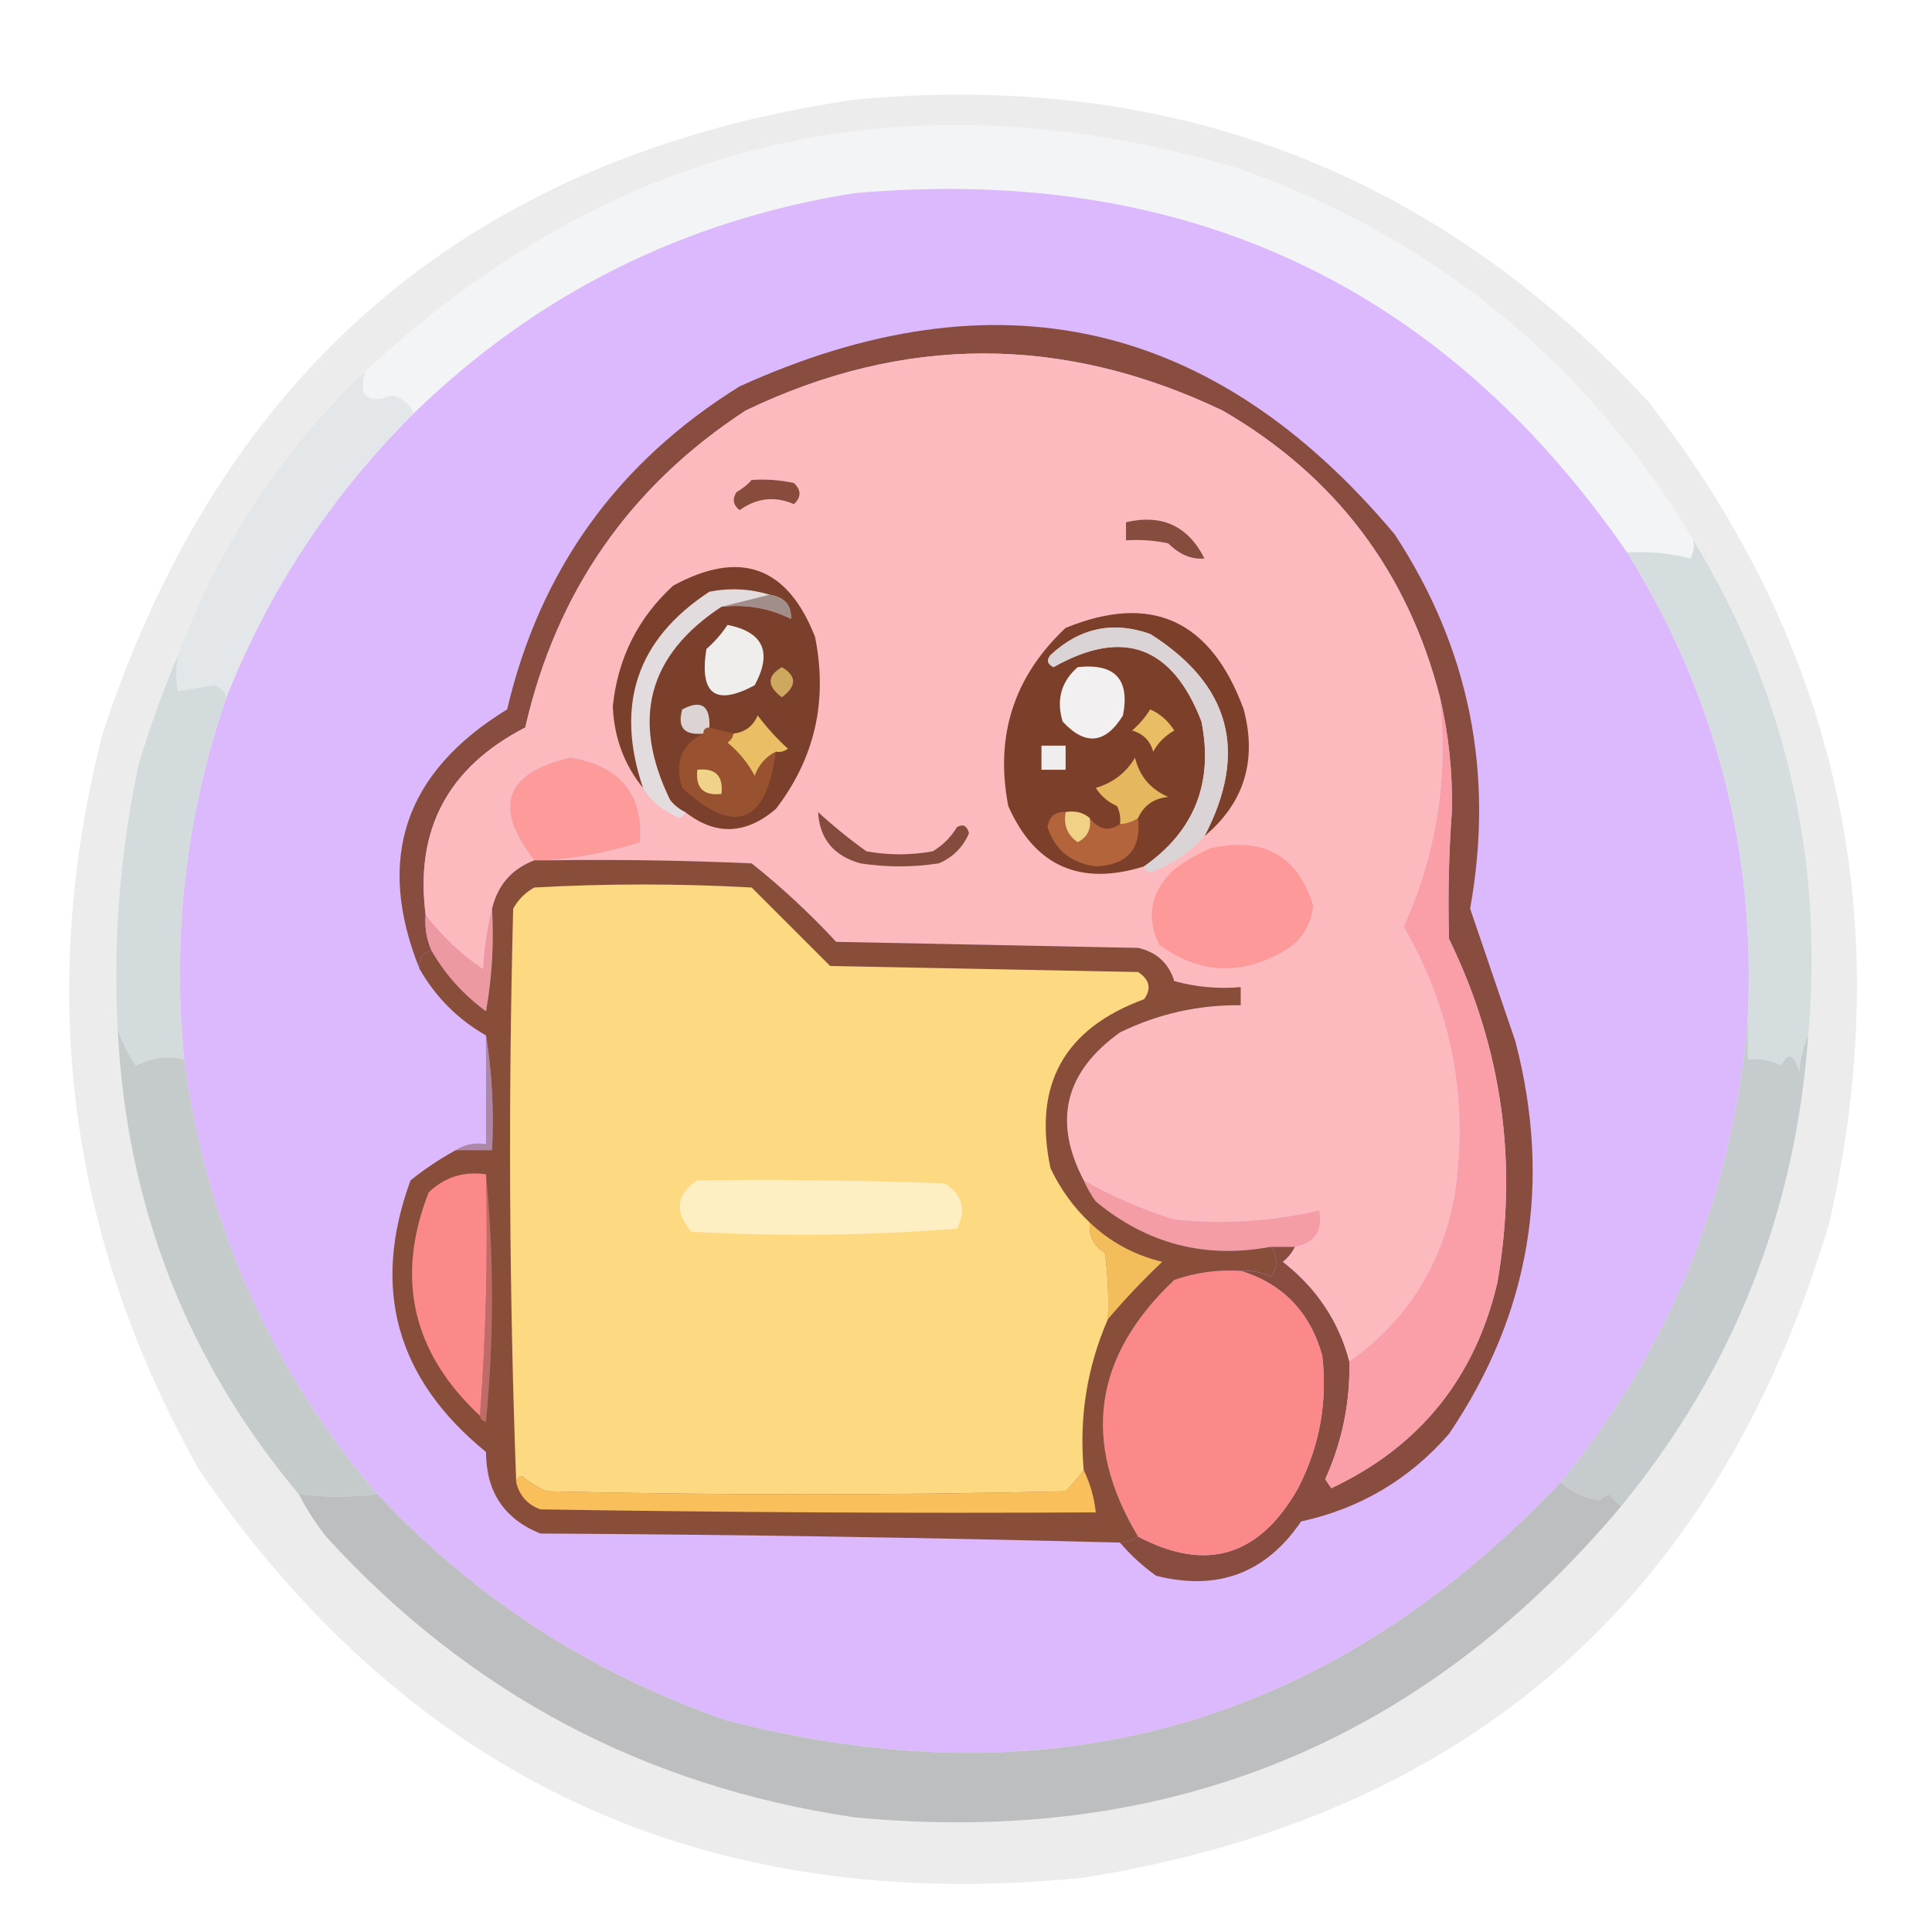
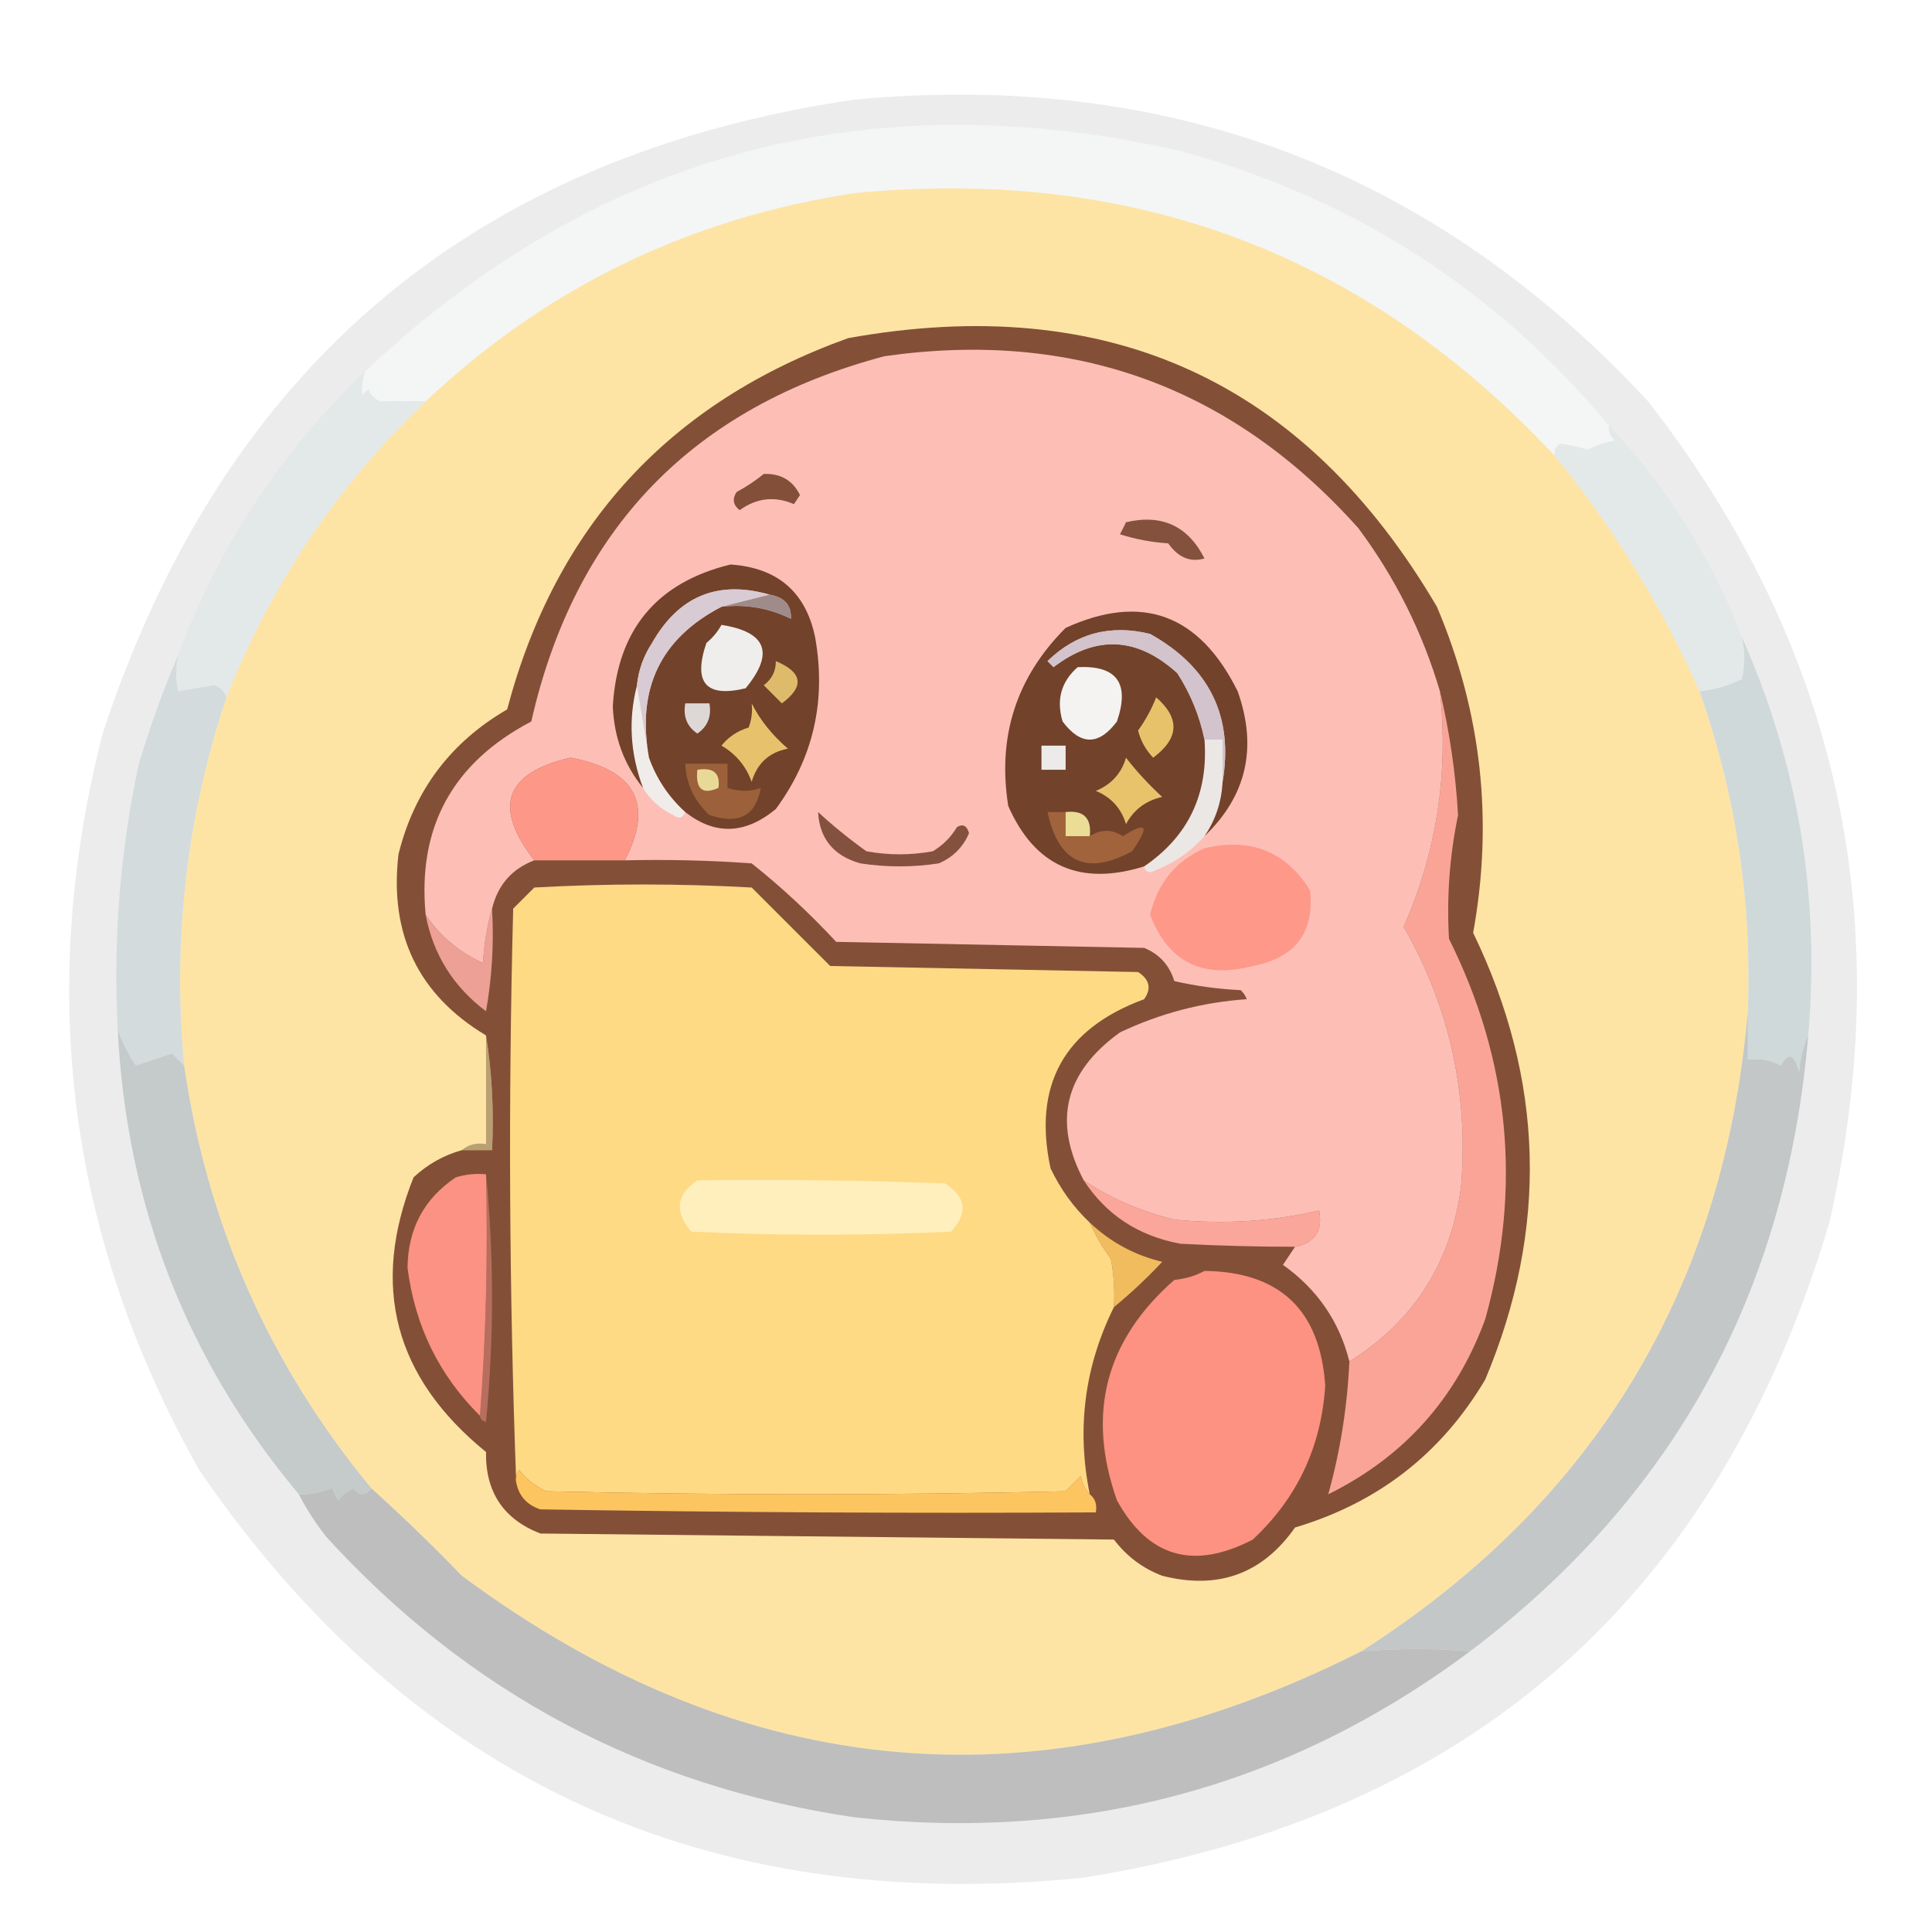
<svg xmlns="http://www.w3.org/2000/svg" version="1.1" width="320px" height="320px" style="shape-rendering:geometricPrecision; text-rendering:geometricPrecision; image-rendering:optimizeQuality; fill-rule:evenodd; clip-rule:evenodd">
  <g>
    <path style="opacity:0.075" fill="#020202" d="M 141.5,16.5 C 193.73,11.625 237.563,28.291 273,66.5C 304.432,106.913 314.432,152.246 303,202.5C 284.569,264.6 243.403,300.767 179.5,311C 117.029,317.32 68.196,294.82 33,243.5C 11.353,205.055 6.02,164.389 17,121.5C 36.943,60.799 78.442,25.799 141.5,16.5 Z" />
  </g>
  <g>
-     <path style="opacity:0.999" fill="#f3f4f5" d="M 280.5,89.5 C 280.649,90.552 280.483,91.552 280,92.5C 276.623,91.633 273.123,91.3 269.5,91.5C 238.743,47.038 196.077,27.205 141.5,32C 113.202,36.518 88.869,48.685 68.5,68.5C 67.895,66.974 66.729,65.974 65,65.5C 60.749,66.978 59.249,65.644 60.5,61.5C 102.172,22.791 150.506,11.624 205.5,28C 237.922,39.602 262.922,60.102 280.5,89.5 Z" />
+     <path style="opacity:0.999" fill="#f4f5f5" d="M 266.5,70.5 C 266.414,71.496 266.748,72.329 267.5,73C 265.899,73.273 264.399,73.773 263,74.5C 261.467,74.056 259.967,73.723 258.5,73.5C 257.702,73.957 257.369,74.624 257.5,75.5C 226.266,42.023 187.6,27.523 141.5,32C 114.096,36.169 90.429,47.669 70.5,66.5C 68.085,66.445 65.585,66.445 63,66.5C 62.055,66.095 61.388,65.428 61,64.5C 60.667,64.833 60.333,65.167 60,65.5C 59.805,64.181 59.972,62.847 60.5,61.5C 98.74,25.435 143.74,13.269 195.5,25C 224.08,32.792 247.747,47.959 266.5,70.5 Z" />
  </g>
  <g>
-     <path style="opacity:1" fill="#dcb8fd" d="M 269.5,91.5 C 284.133,115.03 290.8,140.697 289.5,168.5C 287.209,197.365 276.876,223.032 258.5,245.5C 220.446,285.686 174.446,298.853 120.5,285C 98.003,277.26 78.67,264.76 62.5,247.5C 44.796,226.748 34.13,202.748 30.5,175.5C 28.477,154.978 30.81,134.978 37.5,115.5C 44.579,97.672 54.912,82.005 68.5,68.5C 88.869,48.685 113.202,36.518 141.5,32C 196.077,27.205 238.743,47.038 269.5,91.5 Z" />
+     <path style="opacity:1" fill="#fee4a4" d="M 257.5,75.5 C 267.283,87.398 275.283,100.398 281.5,114.5C 287.524,131.648 290.191,149.315 289.5,167.5C 285.54,213.436 264.206,248.769 225.5,273.5C 173.097,299.96 123.43,295.794 76.5,261C 71.631,255.963 66.631,251.13 61.5,246.5C 44.649,226.125 34.316,202.792 30.5,176.5C 28.551,155.655 30.884,135.322 37.5,115.5C 44.881,96.775 55.881,80.442 70.5,66.5C 90.429,47.669 114.096,36.169 141.5,32C 187.6,27.523 226.266,42.023 257.5,75.5 Z" />
  </g>
  <g>
-     <path style="opacity:1" fill="#884d3f" d="M 185.5,255.5 C 186.609,255.443 187.609,255.11 188.5,254.5C 199.771,260.469 208.604,257.802 215,246.5C 218.571,239.554 219.904,232.221 219,224.5C 216.957,217.292 212.457,212.626 205.5,210.5C 207.262,210.357 208.929,210.691 210.5,211.5C 211.666,209.833 211.666,208.166 210.5,206.5C 211.833,206.5 213.167,206.5 214.5,206.5C 214.047,207.458 213.381,208.292 212.5,209C 218.076,213.344 221.743,218.844 223.5,225.5C 223.639,232.307 222.305,238.807 219.5,245C 219.833,245.5 220.167,246 220.5,246.5C 235.116,239.615 244.283,228.282 248,212.5C 251.471,192.595 248.804,173.595 240,155.5C 239.801,148.34 239.968,141.173 240.5,134C 240.577,127.608 239.911,121.441 238.5,115.5C 233.152,94.648 221.152,78.815 202.5,68C 176.064,55.398 149.73,55.398 123.5,68C 104.296,80.548 92.13,98.048 87,120.5C 74.2,127.091 68.7,137.425 70.5,151.5C 70.325,153.621 70.659,155.621 71.5,157.5C 69.952,157.821 69.285,158.821 69.5,160.5C 62.159,142.237 66.992,127.903 84,117.5C 89.424,94.398 102.257,76.565 122.5,64C 164.945,44.71 201.111,52.877 231,88.5C 243.372,107.348 247.538,128.015 243.5,150.5C 245.994,157.794 248.494,165.128 251,172.5C 257.103,195.965 253.437,217.631 240,237.5C 233.442,245.03 225.275,249.863 215.5,252C 209.691,260.562 201.691,263.562 191.5,261C 189.237,259.383 187.237,257.55 185.5,255.5 Z" />
+     <path style="opacity:0.999" fill="#e3e8e8" d="M 60.5,61.5 C 59.972,62.847 59.805,64.181 60,65.5C 60.333,65.167 60.667,64.833 61,64.5C 61.388,65.428 62.055,66.095 63,66.5C 65.585,66.445 68.085,66.445 70.5,66.5C 55.881,80.442 44.881,96.775 37.5,115.5C 37.189,114.522 36.522,113.855 35.5,113.5C 33.5,113.833 31.5,114.167 29.5,114.5C 29.08,112.674 29.08,110.674 29.5,108.5C 36.244,90.431 46.578,74.764 60.5,61.5 Z" />
  </g>
  <g>
-     <path style="opacity:0.999" fill="#e3e7e9" d="M 60.5,61.5 C 59.249,65.644 60.749,66.978 65,65.5C 66.729,65.974 67.895,66.974 68.5,68.5C 54.912,82.005 44.579,97.672 37.5,115.5C 37.189,114.522 36.522,113.855 35.5,113.5C 33.5,113.833 31.5,114.167 29.5,114.5C 29.08,112.674 29.08,110.674 29.5,108.5C 36.244,90.431 46.578,74.764 60.5,61.5 Z" />
+     <path style="opacity:0.999" fill="#e3e8e8" d="M 266.5,70.5 C 276.083,80.646 283.416,92.313 288.5,105.5C 289.057,107.949 289.057,110.282 288.5,112.5C 286.271,113.577 283.937,114.244 281.5,114.5C 275.283,100.398 267.283,87.398 257.5,75.5C 257.369,74.624 257.702,73.957 258.5,73.5C 259.967,73.723 261.467,74.056 263,74.5C 264.399,73.773 265.899,73.273 267.5,73C 266.748,72.329 266.414,71.496 266.5,70.5 Z" />
  </g>
  <g>
-     <path style="opacity:1" fill="#d5ddde" d="M 280.5,89.5 C 295.736,114.665 302.069,141.998 299.5,171.5C 298.691,173.292 298.191,175.292 298,177.5C 297.16,174.536 296.16,174.203 295,176.5C 293.301,175.594 291.467,175.261 289.5,175.5C 289.5,173.167 289.5,170.833 289.5,168.5C 290.8,140.697 284.133,115.03 269.5,91.5C 273.123,91.3 276.623,91.633 280,92.5C 280.483,91.552 280.649,90.552 280.5,89.5 Z" />
+     <path style="opacity:1" fill="#d3dbdc" d="M 29.5,108.5 C 29.08,110.674 29.08,112.674 29.5,114.5C 31.5,114.167 33.5,113.833 35.5,113.5C 36.522,113.855 37.189,114.522 37.5,115.5C 30.884,135.322 28.551,155.655 30.5,176.5C 29.849,175.909 29.182,175.243 28.5,174.5C 26.5,175.167 24.5,175.833 22.5,176.5C 21.199,174.556 20.199,172.556 19.5,170.5C 18.72,155.659 19.886,140.992 23,126.5C 24.877,120.279 27.044,114.279 29.5,108.5 Z" />
  </g>
  <g>
-     <path style="opacity:1" fill="#fa9fa7" d="M 238.5,115.5 C 239.911,121.441 240.577,127.608 240.5,134C 239.968,141.173 239.801,148.34 240,155.5C 248.804,173.595 251.471,192.595 248,212.5C 244.283,228.282 235.116,239.615 220.5,246.5C 220.167,246 219.833,245.5 219.5,245C 222.305,238.807 223.639,232.307 223.5,225.5C 233.143,218.662 238.976,209.329 241,197.5C 243.239,181.801 240.406,167.134 232.5,153.5C 237.937,141.417 239.937,128.75 238.5,115.5 Z" />
+     <path style="opacity:1" fill="#d0d9d9" d="M 288.5,105.5 C 297.824,126.465 301.49,148.465 299.5,171.5C 298.691,173.292 298.191,175.292 298,177.5C 297.16,174.536 296.16,174.203 295,176.5C 293.301,175.594 291.467,175.261 289.5,175.5C 289.5,172.833 289.5,170.167 289.5,167.5C 290.191,149.315 287.524,131.648 281.5,114.5C 283.937,114.244 286.271,113.577 288.5,112.5C 289.057,110.282 289.057,107.949 288.5,105.5 Z" />
  </g>
  <g>
-     <path style="opacity:1" fill="#d3dbdc" d="M 29.5,108.5 C 29.08,110.674 29.08,112.674 29.5,114.5C 31.5,114.167 33.5,113.833 35.5,113.5C 36.522,113.855 37.189,114.522 37.5,115.5C 30.81,134.978 28.477,154.978 30.5,175.5C 27.861,174.808 25.194,175.141 22.5,176.5C 21.199,174.556 20.199,172.556 19.5,170.5C 18.72,155.659 19.886,140.992 23,126.5C 24.877,120.279 27.044,114.279 29.5,108.5 Z" />
+     <path style="opacity:1" fill="#b9a072" d="M 80.5,171.5 C 81.49,177.645 81.823,183.978 81.5,190.5C 79.833,190.5 78.167,190.5 76.5,190.5C 77.568,189.566 78.901,189.232 80.5,189.5C 80.5,183.5 80.5,177.5 80.5,171.5 Z" />
  </g>
  <g>
-     <path style="opacity:1" fill="#ec99a2" d="M 81.5,150.5 C 81.829,156.206 81.495,161.872 80.5,167.5C 76.766,164.769 73.766,161.436 71.5,157.5C 70.659,155.621 70.325,153.621 70.5,151.5C 73.14,154.971 76.306,157.971 80,160.5C 80.179,156.975 80.679,153.641 81.5,150.5 Z" />
+     <path style="opacity:1" fill="#835037" d="M 76.5,190.5 C 78.167,190.5 79.833,190.5 81.5,190.5C 81.823,183.978 81.49,177.645 80.5,171.5C 69.294,164.775 64.461,154.775 66,141.5C 68.605,130.958 74.605,122.958 84,117.5C 92.024,87.14 110.857,66.64 140.5,56C 183.522,48.267 216.022,63.1 238,100.5C 245.379,117.906 247.379,135.906 244,154.5C 255.813,178.919 256.479,203.586 246,228.5C 238.742,240.749 228.242,248.916 214.5,253C 209.104,260.688 201.77,263.354 192.5,261C 189.268,259.77 186.601,257.77 184.5,255C 152.833,254.667 121.167,254.333 89.5,254C 83.393,251.63 80.393,247.13 80.5,240.5C 65.324,228.157 61.324,212.991 68.5,195C 70.817,192.843 73.484,191.343 76.5,190.5 Z" />
  </g>
  <g>
-     <path style="opacity:1" fill="#ac88a6" d="M 80.5,171.5 C 81.49,177.645 81.823,183.978 81.5,190.5C 79.5,190.5 77.5,190.5 75.5,190.5C 76.919,189.549 78.585,189.216 80.5,189.5C 80.5,183.5 80.5,177.5 80.5,171.5 Z" />
+     <path style="opacity:1" fill="#f0bc5e" d="M 180.5,202.5 C 183.898,205.721 187.898,207.887 192.5,209C 189.938,211.733 187.271,214.233 184.5,216.5C 184.664,213.813 184.497,211.146 184,208.5C 182.579,206.595 181.412,204.595 180.5,202.5 Z" />
  </g>
  <g>
-     <path style="opacity:1" fill="#fcbabf" d="M 238.5,115.5 C 239.937,128.75 237.937,141.417 232.5,153.5C 240.406,167.134 243.239,181.801 241,197.5C 238.976,209.329 233.143,218.662 223.5,225.5C 221.743,218.844 218.076,213.344 212.5,209C 213.381,208.292 214.047,207.458 214.5,206.5C 217.776,205.878 219.109,203.878 218.5,200.5C 210.607,202.327 202.607,202.827 194.5,202C 189.215,200.354 184.215,198.187 179.5,195.5C 174.366,185.711 176.366,177.544 185.5,171C 191.818,167.92 198.485,166.42 205.5,166.5C 205.5,165.5 205.5,164.5 205.5,163.5C 201.774,163.823 198.107,163.489 194.5,162.5C 193.573,159.53 191.573,157.697 188.5,157C 171.833,156.667 155.167,156.333 138.5,156C 134.108,151.271 129.441,146.938 124.5,143C 113.172,142.5 101.838,142.333 90.5,142.5C 95.779,142.107 100.946,141.107 106,139.5C 106.549,131.526 102.716,126.859 94.5,125.5C 83.618,127.979 81.618,133.645 88.5,142.5C 84.786,143.91 82.453,146.577 81.5,150.5C 80.679,153.641 80.179,156.975 80,160.5C 76.306,157.971 73.14,154.971 70.5,151.5C 68.7,137.425 74.2,127.091 87,120.5C 92.13,98.048 104.296,80.548 123.5,68C 149.73,55.398 176.064,55.398 202.5,68C 221.152,78.815 233.152,94.648 238.5,115.5 Z" />
+     <path style="opacity:1" fill="#b86e5f" d="M 80.5,194.5 C 81.826,208.006 81.826,221.672 80.5,235.5C 79.893,235.376 79.56,235.043 79.5,234.5C 80.496,221.344 80.829,208.01 80.5,194.5 Z" />
  </g>
  <g>
-     <path style="opacity:1" fill="#854c3d" d="M 135.5,134.5 C 137.934,136.749 140.601,138.916 143.5,141C 147.167,141.667 150.833,141.667 154.5,141C 156.167,140 157.5,138.667 158.5,137C 159.483,136.409 160.15,136.743 160.5,138C 159.513,140.321 157.846,141.987 155.5,143C 151.167,143.667 146.833,143.667 142.5,143C 138.078,141.756 135.744,138.923 135.5,134.5 Z" />
+     <path style="opacity:1" fill="#fba69a" d="M 179.5,195.5 C 184.036,198.52 189.036,200.686 194.5,202C 202.607,202.827 210.607,202.327 218.5,200.5C 219.109,203.878 217.776,205.878 214.5,206.5C 208.383,206.509 202.05,206.342 195.5,206C 188.55,204.709 183.217,201.209 179.5,195.5 Z" />
  </g>
  <g>
-     <path style="opacity:1" fill="#fd9a99" d="M 200.5,140.5 C 209.269,138.543 214.935,141.709 217.5,150C 217.205,152.923 215.871,155.257 213.5,157C 206.094,161.67 198.927,161.504 192,156.5C 189.745,151.774 190.578,147.607 194.5,144C 196.432,142.541 198.432,141.375 200.5,140.5 Z" />
+     <path style="opacity:1" fill="#fb9283" d="M 80.5,194.5 C 80.829,208.01 80.496,221.344 79.5,234.5C 72.729,227.791 68.729,219.624 67.5,210C 67.565,203.532 70.232,198.532 75.5,195C 77.134,194.506 78.801,194.34 80.5,194.5 Z" />
  </g>
  <g>
-     <path style="opacity:1" fill="#e2dcde" d="M 127.5,98.5 C 124.833,99.167 122.167,99.833 119.5,100.5C 107.328,108.513 104.495,119.18 111,132.5C 111.708,133.381 112.542,134.047 113.5,134.5C 113.103,135.525 112.437,135.692 111.5,135C 109.341,133.941 107.674,132.441 106.5,130.5C 101.83,116.705 105.497,105.871 117.5,98C 120.888,97.341 124.221,97.508 127.5,98.5 Z" />
+     <path style="opacity:1" fill="#eda095" d="M 81.5,150.5 C 81.829,156.206 81.495,161.872 80.5,167.5C 75.078,163.424 71.745,158.09 70.5,151.5C 72.864,155.024 76.031,157.69 80,159.5C 80.18,156.305 80.68,153.305 81.5,150.5 Z" />
  </g>
  <g>
-     <path style="opacity:1" fill="#fd9b9a" d="M 90.5,142.5 C 89.833,142.5 89.167,142.5 88.5,142.5C 81.618,133.645 83.618,127.979 94.5,125.5C 102.716,126.859 106.549,131.526 106,139.5C 100.946,141.107 95.779,142.107 90.5,142.5 Z" />
+     <path style="opacity:1" fill="#feda85" d="M 180.5,202.5 C 181.412,204.595 182.579,206.595 184,208.5C 184.497,211.146 184.664,213.813 184.5,216.5C 179.629,226.324 178.295,236.657 180.5,247.5C 179.732,246.737 179.232,245.737 179,244.5C 178.167,245.333 177.333,246.167 176.5,247C 147.833,247.667 119.167,247.667 90.5,247C 88.714,246.215 87.214,245.049 86,243.5C 85.536,244.094 85.369,244.761 85.5,245.5C 84.336,214.003 84.169,182.336 85,150.5C 86.167,149.333 87.333,148.167 88.5,147C 100.5,146.333 112.5,146.333 124.5,147C 128.833,151.333 133.167,155.667 137.5,160C 154.5,160.333 171.5,160.667 188.5,161C 190.421,162.241 190.754,163.741 189.5,165.5C 176.222,170.392 171.055,179.725 174,193.5C 175.643,196.961 177.81,199.961 180.5,202.5 Z" />
  </g>
  <g>
-     <path style="opacity:1" fill="#7c402a" d="M 199.5,138.5 C 206.797,124.559 203.797,113.392 190.5,105C 184.345,102.824 178.845,103.991 174,108.5C 173.312,109.332 173.479,109.998 174.5,110.5C 186.012,103.995 194.178,106.995 199,119.5C 201.015,129.633 197.848,137.633 189.5,143.5C 178.894,146.809 171.394,143.475 167,133.5C 164.759,121.89 167.926,112.056 176.5,104C 190.732,98.191 200.565,102.691 206,117.5C 208.232,126.001 206.066,133.001 199.5,138.5 Z" />
+     <path style="opacity:1" fill="#ffefbd" d="M 115.5,195.5 C 129.171,195.333 142.837,195.5 156.5,196C 160.041,198.282 160.374,200.949 157.5,204C 143.167,204.667 128.833,204.667 114.5,204C 111.665,200.695 111.999,197.862 115.5,195.5 Z" />
  </g>
  <g>
-     <path style="opacity:1" fill="#b3643b" d="M 176.5,134.5 C 176.116,136.665 176.783,138.332 178.5,139.5C 180.111,138.68 180.778,137.346 180.5,135.5C 181.976,137.432 183.643,137.765 185.5,136.5C 186.609,136.443 187.609,136.11 188.5,135.5C 189.058,140.613 186.725,143.279 181.5,143.5C 177.411,142.97 174.744,140.804 173.5,137C 173.748,135.251 174.748,134.418 176.5,134.5 Z" />
+     <path style="opacity:1" fill="#faa498" d="M 238.5,114.5 C 240.087,121.108 241.087,127.942 241.5,135C 240.096,141.775 239.596,148.609 240,155.5C 250.068,175.702 252.068,196.702 246,218.5C 241.179,231.652 232.513,241.319 220,247.5C 221.986,240.387 223.152,233.054 223.5,225.5C 234.176,218.837 240.343,209.17 242,196.5C 243.258,181.126 240.091,166.792 232.5,153.5C 237.963,141.079 239.963,128.079 238.5,114.5 Z" />
  </g>
  <g>
-     <path style="opacity:1" fill="#f0d185" d="M 176.5,134.5 C 178.099,134.232 179.432,134.566 180.5,135.5C 180.778,137.346 180.111,138.68 178.5,139.5C 176.783,138.332 176.116,136.665 176.5,134.5 Z" />
+     <path style="opacity:1" fill="#fdbeb6" d="M 238.5,114.5 C 239.963,128.079 237.963,141.079 232.5,153.5C 240.091,166.792 243.258,181.126 242,196.5C 240.343,209.17 234.176,218.837 223.5,225.5C 221.843,218.874 218.177,213.541 212.5,209.5C 213.193,208.482 213.859,207.482 214.5,206.5C 217.776,205.878 219.109,203.878 218.5,200.5C 210.607,202.327 202.607,202.827 194.5,202C 189.036,200.686 184.036,198.52 179.5,195.5C 174.351,185.749 176.351,177.582 185.5,171C 192.154,167.838 199.154,166.004 206.5,165.5C 206.291,164.914 205.957,164.414 205.5,164C 201.789,163.825 198.122,163.325 194.5,162.5C 193.699,159.867 192.033,158.033 189.5,157C 172.5,156.667 155.5,156.333 138.5,156C 134.082,151.243 129.415,146.91 124.5,143C 117.508,142.5 110.508,142.334 103.5,142.5C 108.294,133.196 105.294,127.529 94.5,125.5C 83.618,127.979 81.618,133.645 88.5,142.5C 84.786,143.91 82.453,146.577 81.5,150.5C 80.68,153.305 80.18,156.305 80,159.5C 76.031,157.69 72.864,155.024 70.5,151.5C 69.131,137.004 74.964,126.338 88,119.5C 95.244,87.588 114.744,67.421 146.5,59C 177.883,54.541 204.049,64.041 225,87.5C 231.098,95.696 235.598,104.696 238.5,114.5 Z" />
  </g>
  <g>
-     <path style="opacity:1" fill="#e5b860" d="M 188.5,135.5 C 187.609,136.11 186.609,136.443 185.5,136.5C 185.649,135.448 185.483,134.448 185,133.5C 183.513,132.845 182.347,131.845 181.5,130.5C 184.337,129.669 186.504,128.002 188,125.5C 188.739,128.573 190.572,130.74 193.5,132C 191.119,132.223 189.453,133.39 188.5,135.5 Z" />
+     <path style="opacity:1" fill="#84513e" d="M 135.5,134.5 C 137.934,136.749 140.601,138.916 143.5,141C 147.167,141.667 150.833,141.667 154.5,141C 156.167,140 157.5,138.667 158.5,137C 159.483,136.409 160.15,136.743 160.5,138C 159.513,140.321 157.846,141.987 155.5,143C 151.167,143.667 146.833,143.667 142.5,143C 138.078,141.756 135.744,138.923 135.5,134.5 Z" />
  </g>
  <g>
-     <path style="opacity:1" fill="#efeded" d="M 172.5,123.5 C 173.833,123.5 175.167,123.5 176.5,123.5C 176.5,124.833 176.5,126.167 176.5,127.5C 175.167,127.5 173.833,127.5 172.5,127.5C 172.5,126.167 172.5,124.833 172.5,123.5 Z" />
+     <path style="opacity:1" fill="#fe9889" d="M 199.5,140.5 C 207.157,138.691 212.99,141.024 217,147.5C 217.703,154.478 214.536,158.645 207.5,160C 199.148,162.178 193.481,159.345 190.5,151.5C 191.723,146.286 194.723,142.619 199.5,140.5 Z" />
  </g>
  <g>
-     <path style="opacity:1" fill="#e8bd64" d="M 190.5,117.5 C 192.134,118.207 193.468,119.373 194.5,121C 193,121.833 191.833,123 191,124.5C 190.5,122.667 189.333,121.5 187.5,121C 188.71,119.961 189.71,118.794 190.5,117.5 Z" />
+     <path style="opacity:1" fill="#fd9889" d="M 103.5,142.5 C 98.5,142.5 93.5,142.5 88.5,142.5C 81.618,133.645 83.618,127.979 94.5,125.5C 105.294,127.529 108.294,133.196 103.5,142.5 Z" />
  </g>
  <g>
-     <path style="opacity:1" fill="#7a402b" d="M 113.5,134.5 C 112.542,134.047 111.708,133.381 111,132.5C 104.495,119.18 107.328,108.513 119.5,100.5C 123.584,100.043 127.417,100.71 131,102.5C 131.124,100.259 129.958,98.926 127.5,98.5C 124.221,97.508 120.888,97.341 117.5,98C 105.497,105.871 101.83,116.705 106.5,130.5C 103.383,126.66 101.716,122.16 101.5,117C 102.317,109.038 105.65,102.371 111.5,97C 122.603,90.973 130.436,93.806 135,105.5C 137.131,116.079 134.965,125.579 128.5,134C 123.488,138.255 118.488,138.421 113.5,134.5 Z" />
+     <path style="opacity:1" fill="#ebe7e5" d="M 199.5,122.5 C 200.5,122.5 201.5,122.5 202.5,122.5C 202.5,124.833 202.5,127.167 202.5,129.5C 202.336,132.817 201.336,135.817 199.5,138.5C 197.045,141.234 194.045,143.234 190.5,144.5C 189.893,144.376 189.56,144.043 189.5,143.5C 196.821,138.521 200.154,131.521 199.5,122.5 Z" />
  </g>
  <g>
-     <path style="opacity:1" fill="#995230" d="M 117.5,120.5 C 118.833,120.833 120.167,121.167 121.5,121.5C 121.389,122.117 121.056,122.617 120.5,123C 122.378,124.543 123.878,126.376 125,128.5C 125.66,126.676 126.827,125.343 128.5,124.5C 126.907,136.496 121.74,138.496 113,130.5C 111.666,126.334 112.833,123.334 116.5,121.5C 116.5,120.833 116.833,120.5 117.5,120.5 Z" />
+     <path style="opacity:1" fill="#f0ecea" d="M 105.5,113.5 C 106.167,117.5 106.833,121.5 107.5,125.5C 108.744,128.982 110.744,131.982 113.5,134.5C 113.103,135.525 112.437,135.692 111.5,135C 109.341,133.941 107.674,132.441 106.5,130.5C 104.37,124.831 104.036,119.164 105.5,113.5 Z" />
  </g>
  <g>
-     <path style="opacity:1" fill="#f0d389" d="M 115.5,127.5 C 118.5,127.167 119.833,128.5 119.5,131.5C 116.5,131.833 115.167,130.5 115.5,127.5 Z" />
+     <path style="opacity:1" fill="#72422b" d="M 199.5,138.5 C 201.336,135.817 202.336,132.817 202.5,129.5C 204.335,118.666 200.335,110.499 190.5,105C 183.914,103.379 178.248,104.879 173.5,109.5C 173.833,109.833 174.167,110.167 174.5,110.5C 181.533,105.138 188.367,105.471 195,111.5C 197.185,114.887 198.685,118.554 199.5,122.5C 200.154,131.521 196.821,138.521 189.5,143.5C 178.894,146.809 171.394,143.475 167,133.5C 165.163,122.013 168.329,112.179 176.5,104C 189.161,98.226 198.661,101.726 205,114.5C 208.305,123.831 206.472,131.831 199.5,138.5 Z" />
  </g>
  <g>
-     <path style="opacity:1" fill="#eabe64" d="M 128.5,124.5 C 126.827,125.343 125.66,126.676 125,128.5C 123.878,126.376 122.378,124.543 120.5,123C 121.056,122.617 121.389,122.117 121.5,121.5C 123.384,121.288 124.717,120.288 125.5,118.5C 126.982,120.483 128.649,122.316 130.5,124C 129.906,124.464 129.239,124.631 128.5,124.5 Z" />
+     <path style="opacity:1" fill="#a0633c" d="M 176.5,134.5 C 176.5,135.833 176.5,137.167 176.5,138.5C 177.833,138.5 179.167,138.5 180.5,138.5C 182.341,137.327 184.174,137.327 186,138.5C 189.989,135.945 190.489,136.778 187.5,141C 179.989,145.079 175.322,142.912 173.5,134.5C 174.5,134.5 175.5,134.5 176.5,134.5 Z" />
  </g>
  <g>
-     <path style="opacity:1" fill="#dbd4d3" d="M 117.5,120.5 C 116.833,120.5 116.5,120.833 116.5,121.5C 113.32,121.824 112.153,120.49 113,117.5C 116.15,115.839 117.65,116.839 117.5,120.5 Z" />
+     <path style="opacity:1" fill="#ebdc96" d="M 176.5,134.5 C 179.5,134.167 180.833,135.5 180.5,138.5C 179.167,138.5 177.833,138.5 176.5,138.5C 176.5,137.167 176.5,135.833 176.5,134.5 Z" />
  </g>
  <g>
-     <path style="opacity:1" fill="#cda85e" d="M 129.5,110.5 C 131.984,111.964 131.984,113.631 129.5,115.5C 127.016,113.631 127.016,111.964 129.5,110.5 Z" />
+     <path style="opacity:1" fill="#e9c26c" d="M 186.5,125.5 C 188.208,127.718 190.208,129.884 192.5,132C 189.794,132.601 187.794,134.101 186.5,136.5C 185.707,133.874 184.04,132.04 181.5,131C 184.079,129.924 185.746,128.091 186.5,125.5 Z" />
  </g>
  <g>
-     <path style="opacity:1" fill="#dbd4d6" d="M 199.5,138.5 C 197.045,141.234 194.045,143.234 190.5,144.5C 189.893,144.376 189.56,144.043 189.5,143.5C 197.848,137.633 201.015,129.633 199,119.5C 194.178,106.995 186.012,103.995 174.5,110.5C 173.479,109.998 173.312,109.332 174,108.5C 178.845,103.991 184.345,102.824 190.5,105C 203.797,113.392 206.797,124.559 199.5,138.5 Z" />
+     <path style="opacity:1" fill="#edebe9" d="M 172.5,123.5 C 173.833,123.5 175.167,123.5 176.5,123.5C 176.5,124.833 176.5,126.167 176.5,127.5C 175.167,127.5 173.833,127.5 172.5,127.5C 172.5,126.167 172.5,124.833 172.5,123.5 Z" />
  </g>
  <g>
-     <path style="opacity:1" fill="#f2f0f0" d="M 178.5,110.5 C 184.665,109.829 187.165,112.496 186,118.5C 183.078,123.233 179.745,123.566 176,119.5C 174.927,115.9 175.76,112.9 178.5,110.5 Z" />
+     <path style="opacity:1" fill="#e8c26b" d="M 191.5,115.5 C 195.473,118.967 195.307,122.3 191,125.5C 189.779,124.226 188.946,122.726 188.5,121C 189.741,119.269 190.741,117.436 191.5,115.5 Z" />
  </g>
  <g>
-     <path style="opacity:1" fill="#efeeed" d="M 120.5,103.5 C 126.454,104.695 127.954,108.028 125,113.5C 118.479,116.995 115.813,114.995 117,107.5C 118.376,106.295 119.542,104.962 120.5,103.5 Z" />
+     <path style="opacity:1" fill="#d2c3cc" d="M 202.5,129.5 C 202.5,127.167 202.5,124.833 202.5,122.5C 201.5,122.5 200.5,122.5 199.5,122.5C 198.685,118.554 197.185,114.887 195,111.5C 188.367,105.471 181.533,105.138 174.5,110.5C 174.167,110.167 173.833,109.833 173.5,109.5C 178.248,104.879 183.914,103.379 190.5,105C 200.335,110.499 204.335,118.666 202.5,129.5 Z" />
  </g>
  <g>
-     <path style="opacity:1" fill="#a18d8a" d="M 127.5,98.5 C 129.958,98.926 131.124,100.259 131,102.5C 127.417,100.71 123.584,100.043 119.5,100.5C 122.167,99.833 124.833,99.167 127.5,98.5 Z" />
+     <path style="opacity:1" fill="#f4f3f1" d="M 178.5,110.5 C 184.997,110.18 187.164,113.18 185,119.5C 182,123.5 179,123.5 176,119.5C 174.927,115.9 175.76,112.9 178.5,110.5 Z" />
  </g>
  <g>
-     <path style="opacity:1" fill="#864d3e" d="M 186.5,86.5 C 192.442,85.109 196.776,87.109 199.5,92.5C 197.39,92.706 195.39,91.873 193.5,90C 191.19,89.503 188.857,89.337 186.5,89.5C 186.5,88.5 186.5,87.5 186.5,86.5 Z" />
+     <path style="opacity:1" fill="#72422a" d="M 113.5,134.5 C 110.744,131.982 108.744,128.982 107.5,125.5C 105.415,114.067 109.415,105.734 119.5,100.5C 123.584,100.043 127.417,100.71 131,102.5C 131.124,100.259 129.958,98.926 127.5,98.5C 118.924,96.037 112.424,98.703 108,106.5C 106.589,108.65 105.755,110.984 105.5,113.5C 104.036,119.164 104.37,124.831 106.5,130.5C 103.383,126.66 101.716,122.16 101.5,117C 102.247,104.316 108.747,96.483 121,93.5C 128.77,94.031 133.436,98.031 135,105.5C 136.896,116.034 134.729,125.534 128.5,134C 123.42,138.203 118.42,138.369 113.5,134.5 Z" />
  </g>
  <g>
-     <path style="opacity:1" fill="#874c3c" d="M 124.5,79.5 C 126.857,79.337 129.19,79.503 131.5,80C 132.731,81.183 132.731,82.349 131.5,83.5C 128.344,82.129 125.344,82.462 122.5,84.5C 121.417,83.635 121.251,82.635 122,81.5C 122.995,80.934 123.828,80.267 124.5,79.5 Z" />
+     <path style="opacity:1" fill="#9c613a" d="M 113.5,126.5 C 115.833,126.5 118.167,126.5 120.5,126.5C 120.5,127.833 120.5,129.167 120.5,130.5C 122.46,131.138 124.293,131.138 126,130.5C 125.209,135.118 122.376,136.618 117.5,135C 114.989,132.674 113.656,129.841 113.5,126.5 Z" />
  </g>
  <g>
-     <path style="opacity:0.999" fill="#c6cbcd" d="M 289.5,168.5 C 289.5,170.833 289.5,173.167 289.5,175.5C 291.467,175.261 293.301,175.594 295,176.5C 296.16,174.203 297.16,174.536 298,177.5C 298.191,175.292 298.691,173.292 299.5,171.5C 297.375,200.896 287.042,226.896 268.5,249.5C 267.849,248.909 267.182,248.243 266.5,247.5C 265.914,247.709 265.414,248.043 265,248.5C 262.37,248.141 260.203,247.141 258.5,245.5C 276.876,223.032 287.209,197.365 289.5,168.5 Z" />
+     <path style="opacity:1" fill="#e9d997" d="M 115.5,127.5 C 118.166,127.066 119.333,128.066 119,130.5C 116.342,131.694 115.176,130.694 115.5,127.5 Z" />
  </g>
  <g>
-     <path style="opacity:1" fill="#f59da5" d="M 179.5,195.5 C 184.215,198.187 189.215,200.354 194.5,202C 202.607,202.827 210.607,202.327 218.5,200.5C 219.109,203.878 217.776,205.878 214.5,206.5C 213.167,206.5 211.833,206.5 210.5,206.5C 199.679,208.545 190.013,206.045 181.5,199C 180.695,197.887 180.028,196.721 179.5,195.5 Z" />
+     <path style="opacity:1" fill="#e7c16c" d="M 124.5,116.5 C 125.89,119.251 127.89,121.751 130.5,124C 127.39,124.609 125.39,126.443 124.5,129.5C 123.565,126.898 121.898,124.898 119.5,123.5C 120.655,122.05 122.155,121.05 124,120.5C 124.49,119.207 124.657,117.873 124.5,116.5 Z" />
  </g>
  <g>
-     <path style="opacity:1" fill="#c5cacb" d="M 19.5,170.5 C 20.199,172.556 21.199,174.556 22.5,176.5C 25.194,175.141 27.861,174.808 30.5,175.5C 34.13,202.748 44.796,226.748 62.5,247.5C 57.96,248.009 53.626,248.009 49.5,247.5C 30.949,225.362 20.949,199.695 19.5,170.5 Z" />
+     <path style="opacity:1" fill="#ddd8d6" d="M 113.5,116.5 C 114.833,116.5 116.167,116.5 117.5,116.5C 117.884,118.665 117.217,120.332 115.5,121.5C 113.783,120.332 113.116,118.665 113.5,116.5 Z" />
  </g>
  <g>
-     <path style="opacity:1" fill="#fc8989" d="M 205.5,210.5 C 212.457,212.626 216.957,217.292 219,224.5C 219.904,232.221 218.571,239.554 215,246.5C 208.604,257.802 199.771,260.469 188.5,254.5C 179.095,238.829 181.095,224.662 194.5,212C 198.06,210.763 201.727,210.263 205.5,210.5 Z" />
+     <path style="opacity:1" fill="#debb6a" d="M 128.5,109.5 C 132.951,111.367 133.284,113.7 129.5,116.5C 128.5,115.5 127.5,114.5 126.5,113.5C 127.853,112.476 128.52,111.143 128.5,109.5 Z" />
  </g>
  <g>
-     <path style="opacity:1" fill="#884e3a" d="M 88.5,142.5 C 89.167,142.5 89.833,142.5 90.5,142.5C 101.838,142.333 113.172,142.5 124.5,143C 129.441,146.938 134.108,151.271 138.5,156C 155.167,156.333 171.833,156.667 188.5,157C 191.573,157.697 193.573,159.53 194.5,162.5C 198.107,163.489 201.774,163.823 205.5,163.5C 205.5,164.5 205.5,165.5 205.5,166.5C 198.485,166.42 191.818,167.92 185.5,171C 176.366,177.544 174.366,185.711 179.5,195.5C 180.028,196.721 180.695,197.887 181.5,199C 190.013,206.045 199.679,208.545 210.5,206.5C 211.666,208.166 211.666,209.833 210.5,211.5C 208.929,210.691 207.262,210.357 205.5,210.5C 201.727,210.263 198.06,210.763 194.5,212C 181.095,224.662 179.095,238.829 188.5,254.5C 187.609,255.11 186.609,255.443 185.5,255.5C 153.572,254.674 121.572,254.174 89.5,254C 83.511,251.587 80.511,247.087 80.5,240.5C 65.621,228.376 61.454,213.376 68,195.5C 70.4,193.585 72.9,191.919 75.5,190.5C 77.5,190.5 79.5,190.5 81.5,190.5C 81.823,183.978 81.49,177.645 80.5,171.5C 75.855,168.855 72.188,165.188 69.5,160.5C 69.285,158.821 69.952,157.821 71.5,157.5C 73.766,161.436 76.766,164.769 80.5,167.5C 81.495,161.872 81.829,156.206 81.5,150.5C 82.453,146.577 84.786,143.91 88.5,142.5 Z" />
+     <path style="opacity:1" fill="#d8cbd3" d="M 127.5,98.5 C 124.833,99.167 122.167,99.833 119.5,100.5C 109.415,105.734 105.415,114.067 107.5,125.5C 106.833,121.5 106.167,117.5 105.5,113.5C 105.755,110.984 106.589,108.65 108,106.5C 112.424,98.703 118.924,96.037 127.5,98.5 Z" />
  </g>
  <g>
-     <path style="opacity:1" fill="#f8bf5a" d="M 179.5,243.5 C 180.566,245.701 181.233,248.035 181.5,250.5C 150.832,250.667 120.165,250.5 89.5,250C 87.356,249.208 86.023,247.708 85.5,245.5C 85.56,244.957 85.893,244.624 86.5,244.5C 87.7,245.531 89.034,246.365 90.5,247C 119.167,247.667 147.833,247.667 176.5,247C 177.636,245.855 178.636,244.688 179.5,243.5 Z" />
+     <path style="opacity:1" fill="#efeeec" d="M 119.5,103.5 C 126.968,104.674 128.301,108.174 123.5,114C 116.923,115.591 114.756,113.091 117,106.5C 118.045,105.627 118.878,104.627 119.5,103.5 Z" />
  </g>
  <g>
-     <path style="opacity:1" fill="#bf6b67" d="M 80.5,194.5 C 81.826,208.006 81.826,221.672 80.5,235.5C 79.893,235.376 79.56,235.043 79.5,234.5C 80.496,221.344 80.829,208.01 80.5,194.5 Z" />
+     <path style="opacity:1" fill="#9e8b8a" d="M 127.5,98.5 C 129.958,98.926 131.124,100.259 131,102.5C 127.417,100.71 123.584,100.043 119.5,100.5C 122.167,99.833 124.833,99.167 127.5,98.5 Z" />
  </g>
  <g>
-     <path style="opacity:1" fill="#f3bd5c" d="M 180.5,202.5 C 183.898,205.721 187.898,207.887 192.5,209C 189.268,212.062 186.268,215.229 183.5,218.5C 183.665,214.818 183.499,211.152 183,207.5C 181.117,206.347 180.284,204.681 180.5,202.5 Z" />
+     <path style="opacity:1" fill="#84513c" d="M 186.5,86.5 C 192.442,85.109 196.776,87.109 199.5,92.5C 197.14,93.172 195.14,92.339 193.5,90C 190.774,89.818 188.107,89.318 185.5,88.5C 185.863,87.817 186.196,87.15 186.5,86.5 Z" />
  </g>
  <g>
-     <path style="opacity:1" fill="#fb898a" d="M 80.5,194.5 C 80.829,208.01 80.496,221.344 79.5,234.5C 68.29,224.047 65.457,211.714 71,197.5C 73.642,194.971 76.808,193.971 80.5,194.5 Z" />
+     <path style="opacity:1" fill="#834f39" d="M 126.5,78.5 C 129.314,78.403 131.314,79.569 132.5,82C 132.167,82.5 131.833,83 131.5,83.5C 128.344,82.129 125.344,82.462 122.5,84.5C 121.417,83.635 121.251,82.635 122,81.5C 123.652,80.601 125.152,79.601 126.5,78.5 Z" />
  </g>
  <g>
-     <path style="opacity:1" fill="#fdd982" d="M 180.5,202.5 C 180.284,204.681 181.117,206.347 183,207.5C 183.499,211.152 183.665,214.818 183.5,218.5C 180.047,226.436 178.714,234.77 179.5,243.5C 178.636,244.688 177.636,245.855 176.5,247C 147.833,247.667 119.167,247.667 90.5,247C 89.034,246.365 87.7,245.531 86.5,244.5C 85.893,244.624 85.56,244.957 85.5,245.5C 84.336,214.003 84.169,182.336 85,150.5C 85.833,149 87,147.833 88.5,147C 100.5,146.333 112.5,146.333 124.5,147C 128.833,151.333 133.167,155.667 137.5,160C 154.5,160.333 171.5,160.667 188.5,161C 190.421,162.241 190.754,163.741 189.5,165.5C 176.233,170.369 171.066,179.702 174,193.5C 175.643,196.961 177.81,199.961 180.5,202.5 Z" />
+     <path style="opacity:1" fill="#fd9182" d="M 199.5,210.5 C 211.989,210.655 218.656,216.988 219.5,229.5C 218.848,239.643 214.848,248.143 207.5,255C 197.692,260.104 190.192,257.938 185,248.5C 179.933,234.163 183.099,221.997 194.5,212C 196.382,211.802 198.048,211.302 199.5,210.5 Z" />
  </g>
  <g>
-     <path style="opacity:1" fill="#fdefc1" d="M 115.5,195.5 C 129.171,195.333 142.837,195.5 156.5,196C 159.438,197.92 160.105,200.42 158.5,203.5C 143.845,204.666 129.178,204.833 114.5,204C 111.665,200.695 111.999,197.862 115.5,195.5 Z" />
+     <path style="opacity:1" fill="#c5caca" d="M 19.5,170.5 C 20.199,172.556 21.199,174.556 22.5,176.5C 24.5,175.833 26.5,175.167 28.5,174.5C 29.182,175.243 29.849,175.909 30.5,176.5C 34.316,202.792 44.649,226.125 61.5,246.5C 60.527,247.791 59.527,247.791 58.5,246.5C 57.522,246.977 56.689,247.643 56,248.5C 55.667,247.833 55.333,247.167 55,246.5C 52.975,247.26 51.142,247.594 49.5,247.5C 30.949,225.362 20.949,199.695 19.5,170.5 Z" />
  </g>
  <g>
-     <path style="opacity:1" fill="#bdbebf" d="M 258.5,245.5 C 260.203,247.141 262.37,248.141 265,248.5C 265.414,248.043 265.914,247.709 266.5,247.5C 267.182,248.243 267.849,248.909 268.5,249.5C 235.464,288.807 193.13,305.974 141.5,301C 106.752,295.878 77.586,280.378 54,254.5C 52.25,252.266 50.75,249.932 49.5,247.5C 53.626,248.009 57.96,248.009 62.5,247.5C 78.67,264.76 98.003,277.26 120.5,285C 174.446,298.853 220.446,285.686 258.5,245.5 Z" />
+     <path style="opacity:1" fill="#fdc560" d="M 180.5,247.5 C 181.404,248.209 181.737,249.209 181.5,250.5C 150.832,250.667 120.165,250.5 89.5,250C 87.249,249.252 85.916,247.752 85.5,245.5C 85.369,244.761 85.536,244.094 86,243.5C 87.214,245.049 88.714,246.215 90.5,247C 119.167,247.667 147.833,247.667 176.5,247C 177.333,246.167 178.167,245.333 179,244.5C 179.232,245.737 179.732,246.737 180.5,247.5 Z" />
+   </g>
+   <g>
+     <path style="opacity:1" fill="#c3c7c7" d="M 289.5,167.5 C 289.5,170.167 289.5,172.833 289.5,175.5C 291.467,175.261 293.301,175.594 295,176.5C 296.16,174.203 297.16,174.536 298,177.5C 298.191,175.292 298.691,173.292 299.5,171.5C 295.929,213.988 277.263,247.988 243.5,273.5C 237.765,273.01 231.765,273.01 225.5,273.5C 264.206,248.769 285.54,213.436 289.5,167.5 Z" />
+   </g>
+   <g>
+     <path style="opacity:1" fill="#bdbebd" d="M 61.5,246.5 C 66.631,251.13 71.631,255.963 76.5,261C 123.43,295.794 173.097,299.96 225.5,273.5C 231.765,273.01 237.765,273.01 243.5,273.5C 213.374,295.976 179.374,305.143 141.5,301C 106.752,295.878 77.586,280.378 54,254.5C 52.25,252.266 50.75,249.932 49.5,247.5C 51.142,247.594 52.975,247.26 55,246.5C 55.333,247.167 55.667,247.833 56,248.5C 56.689,247.643 57.522,246.977 58.5,246.5C 59.527,247.791 60.527,247.791 61.5,246.5 Z" />
  </g>
</svg>
